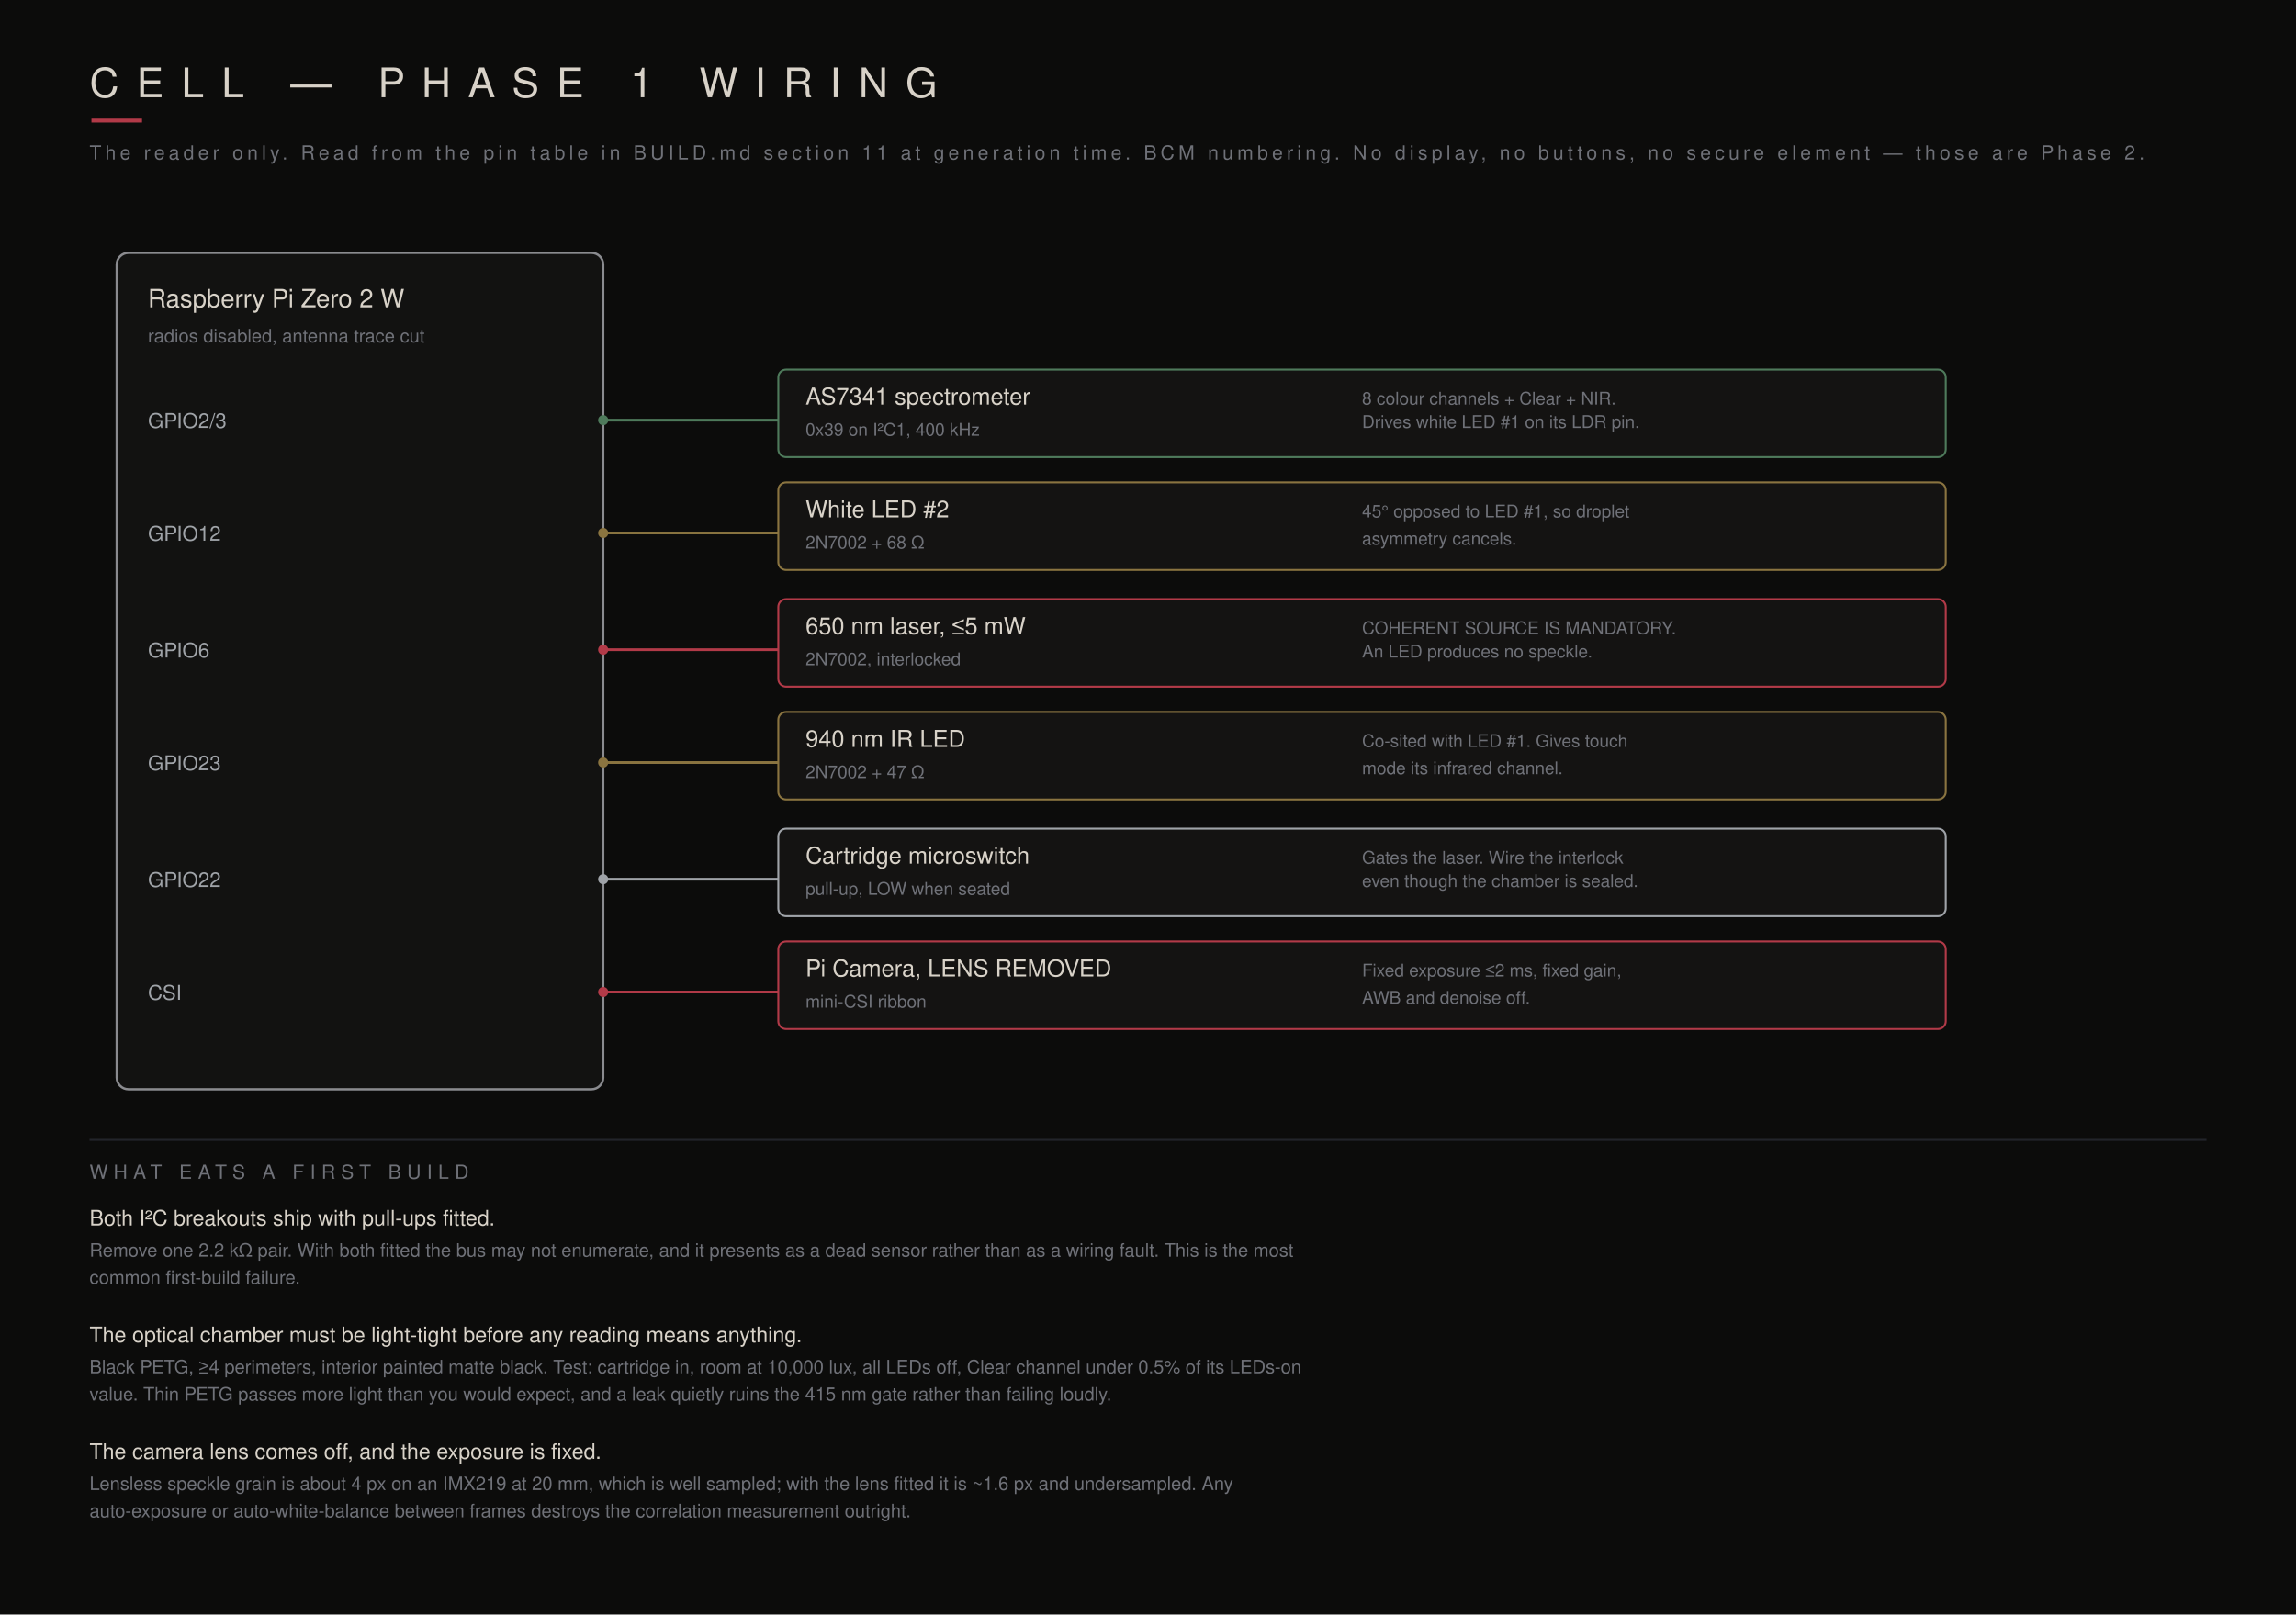
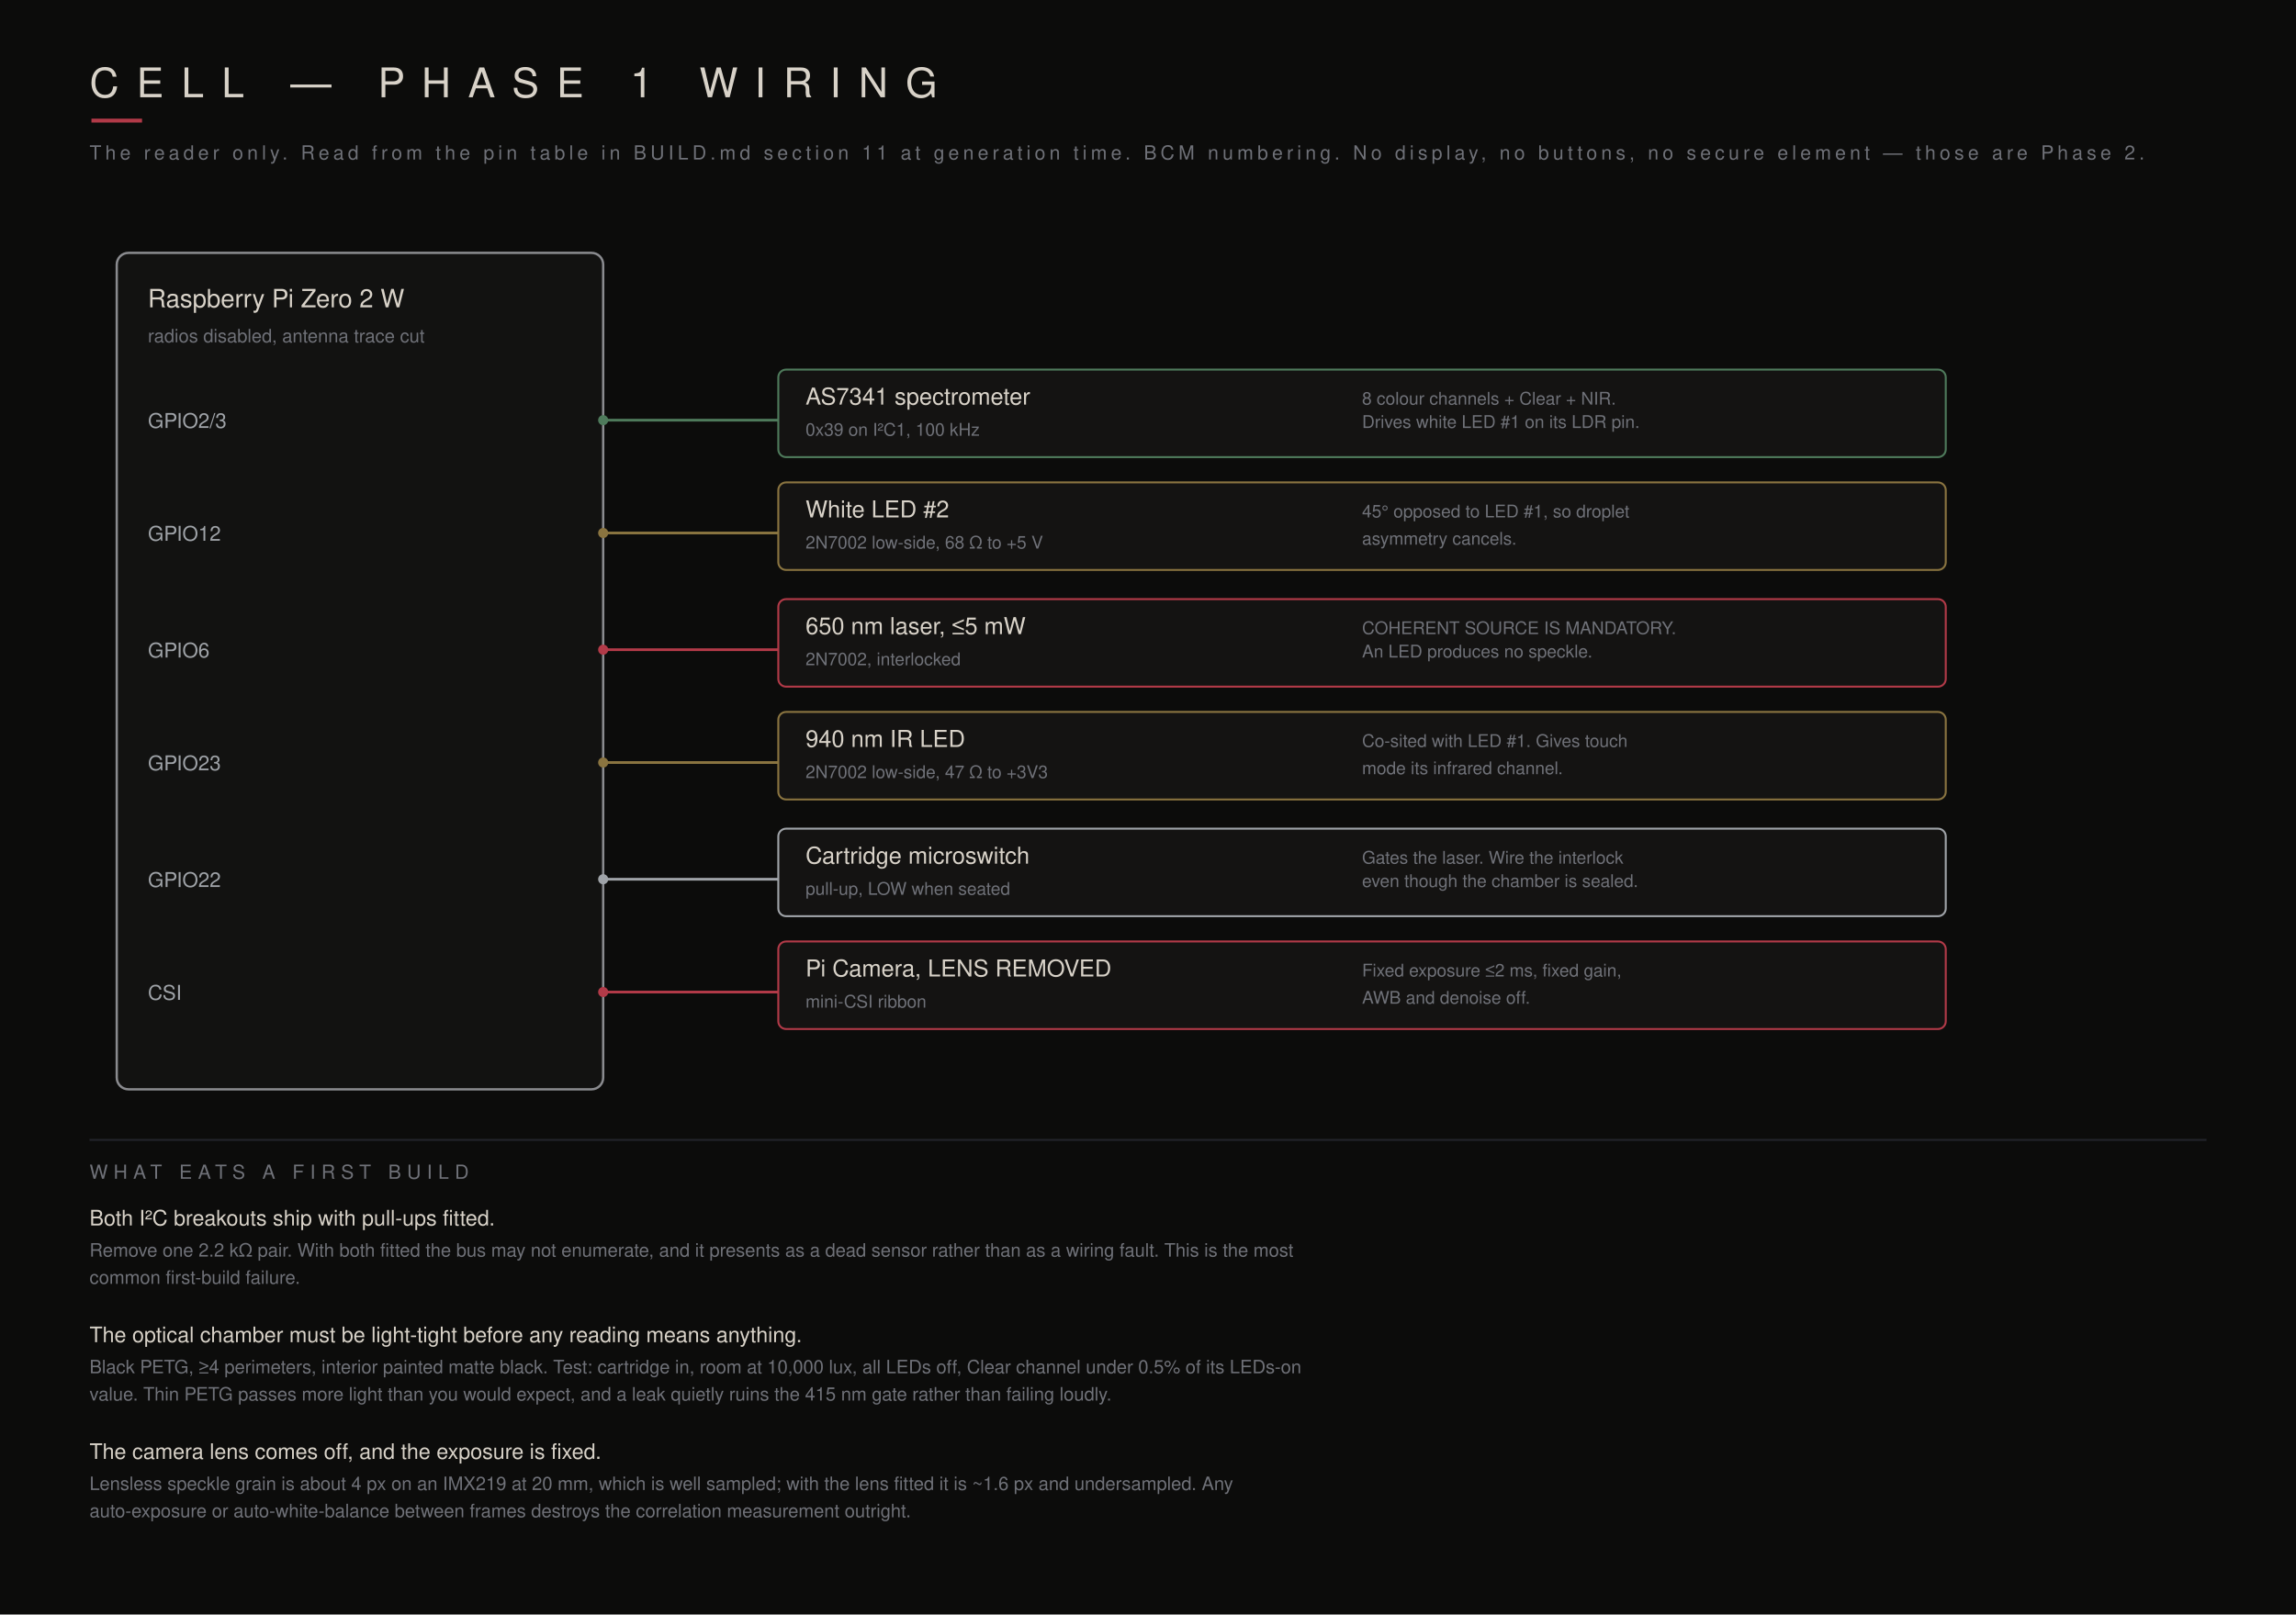
<svg xmlns="http://www.w3.org/2000/svg" viewBox="0 0 1180 830" width="1180" height="830" font-family="Helvetica Neue, Helvetica, Arial, sans-serif">
  <rect width="1180" height="830" fill="#0C0C0B" />
  <text x="46" y="50" font-size="21" font-weight="200" letter-spacing="9" fill="#D8D2C8">CELL — PHASE 1 WIRING</text>
  <rect x="47" y="61" width="26" height="2" fill="#B23A48" />
  <text x="46" y="82" font-size="10" letter-spacing="2" fill="#6F7178">The reader only. Read from the pin table in BUILD.md section 11 at generation time. BCM numbering. No display, no buttons, no secure element — those are Phase 2.</text>
  <rect x="60" y="130" width="250" height="430" rx="6" fill="#121211" stroke="#8A8B8F" stroke-width="1.2" />
  <text x="76" y="158" font-size="13" fill="#D8D2C8">Raspberry Pi Zero 2 W</text>
  <text x="76" y="176" font-size="9.5" fill="#6F7178">radios disabled, antenna trace cut</text>
  <text x="76" y="220" font-size="10.5" fill="#9FA3A8">GPIO2/3</text>
  <line x1="310" y1="216" x2="400" y2="216" stroke="#4E7A5B" stroke-width="1.4" />
  <circle cx="310" cy="216" r="2.6" fill="#4E7A5B" />
  <rect x="400" y="190" width="600" height="45" rx="4" fill="#141312" stroke="#4E7A5B" stroke-width="1" />
  <text x="414" y="208" font-size="12" fill="#D8D2C8">AS7341 spectrometer</text>
-   <text x="414" y="224" font-size="9" fill="#6F7178">0x39 on I²C1, 400 kHz</text>
+   <text x="414" y="224" font-size="9" fill="#6F7178">0x39 on I²C1, 100 kHz</text>
  <text x="700" y="208" font-size="9" fill="#6F7178">8 colour channels + Clear + NIR.</text>
  <text x="700" y="220" font-size="9" fill="#6F7178">Drives white LED #1 on its LDR pin.</text>
  <text x="76" y="278" font-size="10.5" fill="#9FA3A8">GPIO12</text>
  <line x1="310" y1="274" x2="400" y2="274" stroke="#8A7440" stroke-width="1.4" />
  <circle cx="310" cy="274" r="2.6" fill="#8A7440" />
  <rect x="400" y="248" width="600" height="45" rx="4" fill="#141312" stroke="#8A7440" stroke-width="1" />
  <text x="414" y="266" font-size="12" fill="#D8D2C8">White LED #2</text>
-   <text x="414" y="282" font-size="9" fill="#6F7178">2N7002 + 68 Ω</text>
+   <text x="414" y="282" font-size="9" fill="#6F7178">2N7002 low-side, 68 Ω to +5 V</text>
  <text x="700" y="266" font-size="9" fill="#6F7178">45° opposed to LED #1, so droplet</text>
  <text x="700" y="280" font-size="9" fill="#6F7178">asymmetry cancels.</text>
  <text x="76" y="338" font-size="10.5" fill="#9FA3A8">GPIO6</text>
  <line x1="310" y1="334" x2="400" y2="334" stroke="#B23A48" stroke-width="1.4" />
  <circle cx="310" cy="334" r="2.6" fill="#B23A48" />
  <rect x="400" y="308" width="600" height="45" rx="4" fill="#141312" stroke="#B23A48" stroke-width="1" />
  <text x="414" y="326" font-size="12" fill="#D8D2C8">650 nm laser, ≤5 mW</text>
  <text x="414" y="342" font-size="9" fill="#6F7178">2N7002, interlocked</text>
  <text x="700" y="326" font-size="9" fill="#6F7178">COHERENT SOURCE IS MANDATORY.</text>
  <text x="700" y="338" font-size="9" fill="#6F7178">An LED produces no speckle.</text>
  <text x="76" y="396" font-size="10.5" fill="#9FA3A8">GPIO23</text>
  <line x1="310" y1="392" x2="400" y2="392" stroke="#8A7440" stroke-width="1.4" />
  <circle cx="310" cy="392" r="2.6" fill="#8A7440" />
  <rect x="400" y="366" width="600" height="45" rx="4" fill="#141312" stroke="#8A7440" stroke-width="1" />
  <text x="414" y="384" font-size="12" fill="#D8D2C8">940 nm IR LED</text>
-   <text x="414" y="400" font-size="9" fill="#6F7178">2N7002 + 47 Ω</text>
+   <text x="414" y="400" font-size="9" fill="#6F7178">2N7002 low-side, 47 Ω to +3V3</text>
  <text x="700" y="384" font-size="9" fill="#6F7178">Co-sited with LED #1. Gives touch</text>
  <text x="700" y="398" font-size="9" fill="#6F7178">mode its infrared channel.</text>
  <text x="76" y="456" font-size="10.5" fill="#9FA3A8">GPIO22</text>
  <line x1="310" y1="452" x2="400" y2="452" stroke="#9FA3A8" stroke-width="1.4" />
  <circle cx="310" cy="452" r="2.6" fill="#9FA3A8" />
  <rect x="400" y="426" width="600" height="45" rx="4" fill="#141312" stroke="#9FA3A8" stroke-width="1" />
  <text x="414" y="444" font-size="12" fill="#D8D2C8">Cartridge microswitch</text>
  <text x="414" y="460" font-size="9" fill="#6F7178">pull-up, LOW when seated</text>
  <text x="700" y="444" font-size="9" fill="#6F7178">Gates the laser. Wire the interlock</text>
  <text x="700" y="456" font-size="9" fill="#6F7178">even though the chamber is sealed.</text>
  <text x="76" y="514" font-size="10.5" fill="#9FA3A8">CSI</text>
  <line x1="310" y1="510" x2="400" y2="510" stroke="#B23A48" stroke-width="1.4" />
  <circle cx="310" cy="510" r="2.6" fill="#B23A48" />
  <rect x="400" y="484" width="600" height="45" rx="4" fill="#141312" stroke="#B23A48" stroke-width="1" />
  <text x="414" y="502" font-size="12" fill="#D8D2C8">Pi Camera, LENS REMOVED</text>
  <text x="414" y="518" font-size="9" fill="#6F7178">mini-CSI ribbon</text>
  <text x="700" y="502" font-size="9" fill="#6F7178">Fixed exposure ≤2 ms, fixed gain,</text>
  <text x="700" y="516" font-size="9" fill="#6F7178">AWB and denoise off.</text>
  <line x1="46" y1="586" x2="1134" y2="586" stroke="#22242A" stroke-width="1" />
  <text x="46" y="606" font-size="10" letter-spacing="3" fill="#6F7178">WHAT EATS A FIRST BUILD</text>
  <text x="46" y="630" font-size="11" fill="#D8D2C8">Both I²C breakouts ship with pull-ups fitted.</text>
  <text x="46" y="646" font-size="9.5" fill="#6F7178">Remove one 2.2 kΩ pair. With both fitted the bus may not enumerate, and it presents as a dead sensor rather than as a wiring fault. This is the most</text>
  <text x="46" y="660" font-size="9.5" fill="#6F7178">common first-build failure.</text>
  <text x="46" y="690" font-size="11" fill="#D8D2C8">The optical chamber must be light-tight before any reading means anything.</text>
  <text x="46" y="706" font-size="9.5" fill="#6F7178">Black PETG, ≥4 perimeters, interior painted matte black. Test: cartridge in, room at 10,000 lux, all LEDs off, Clear channel under 0.5% of its LEDs-on</text>
  <text x="46" y="720" font-size="9.5" fill="#6F7178">value. Thin PETG passes more light than you would expect, and a leak quietly ruins the 415 nm gate rather than failing loudly.</text>
  <text x="46" y="750" font-size="11" fill="#D8D2C8">The camera lens comes off, and the exposure is fixed.</text>
  <text x="46" y="766" font-size="9.5" fill="#6F7178">Lensless speckle grain is about 4 px on an IMX219 at 20 mm, which is well sampled; with the lens fitted it is ~1.6 px and undersampled. Any</text>
  <text x="46" y="780" font-size="9.5" fill="#6F7178">auto-exposure or auto-white-balance between frames destroys the correlation measurement outright.</text>
</svg>
